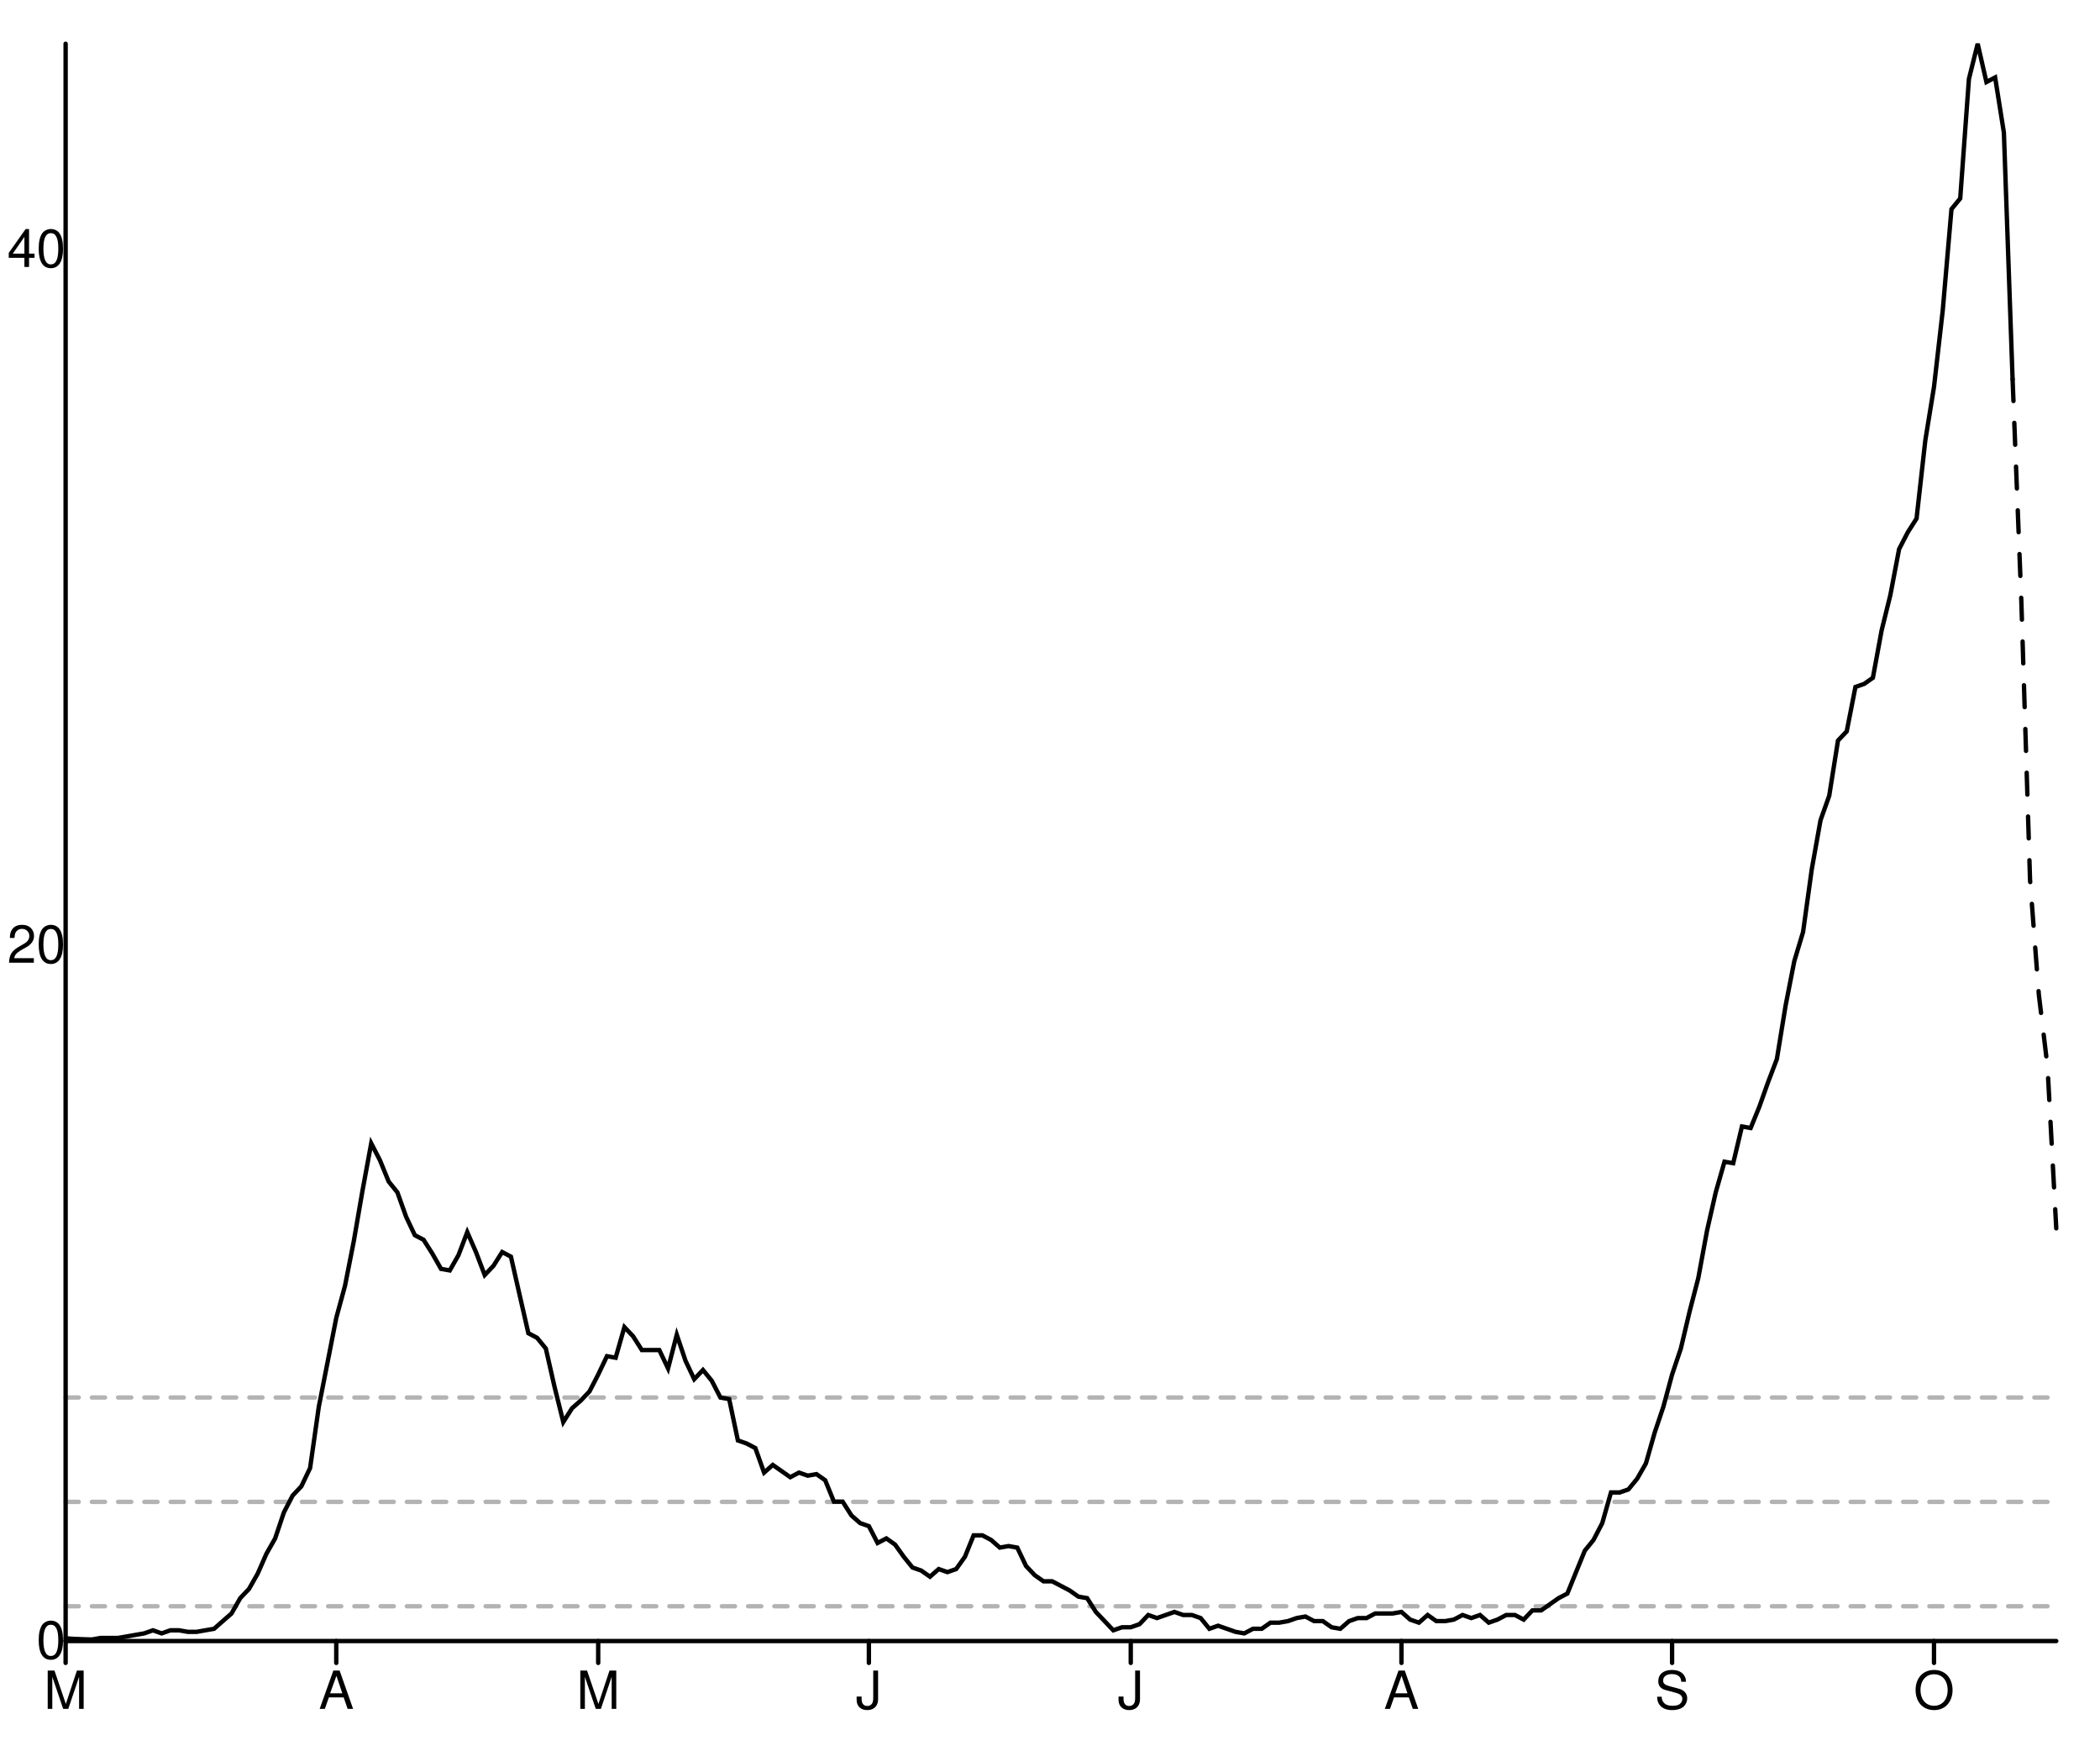
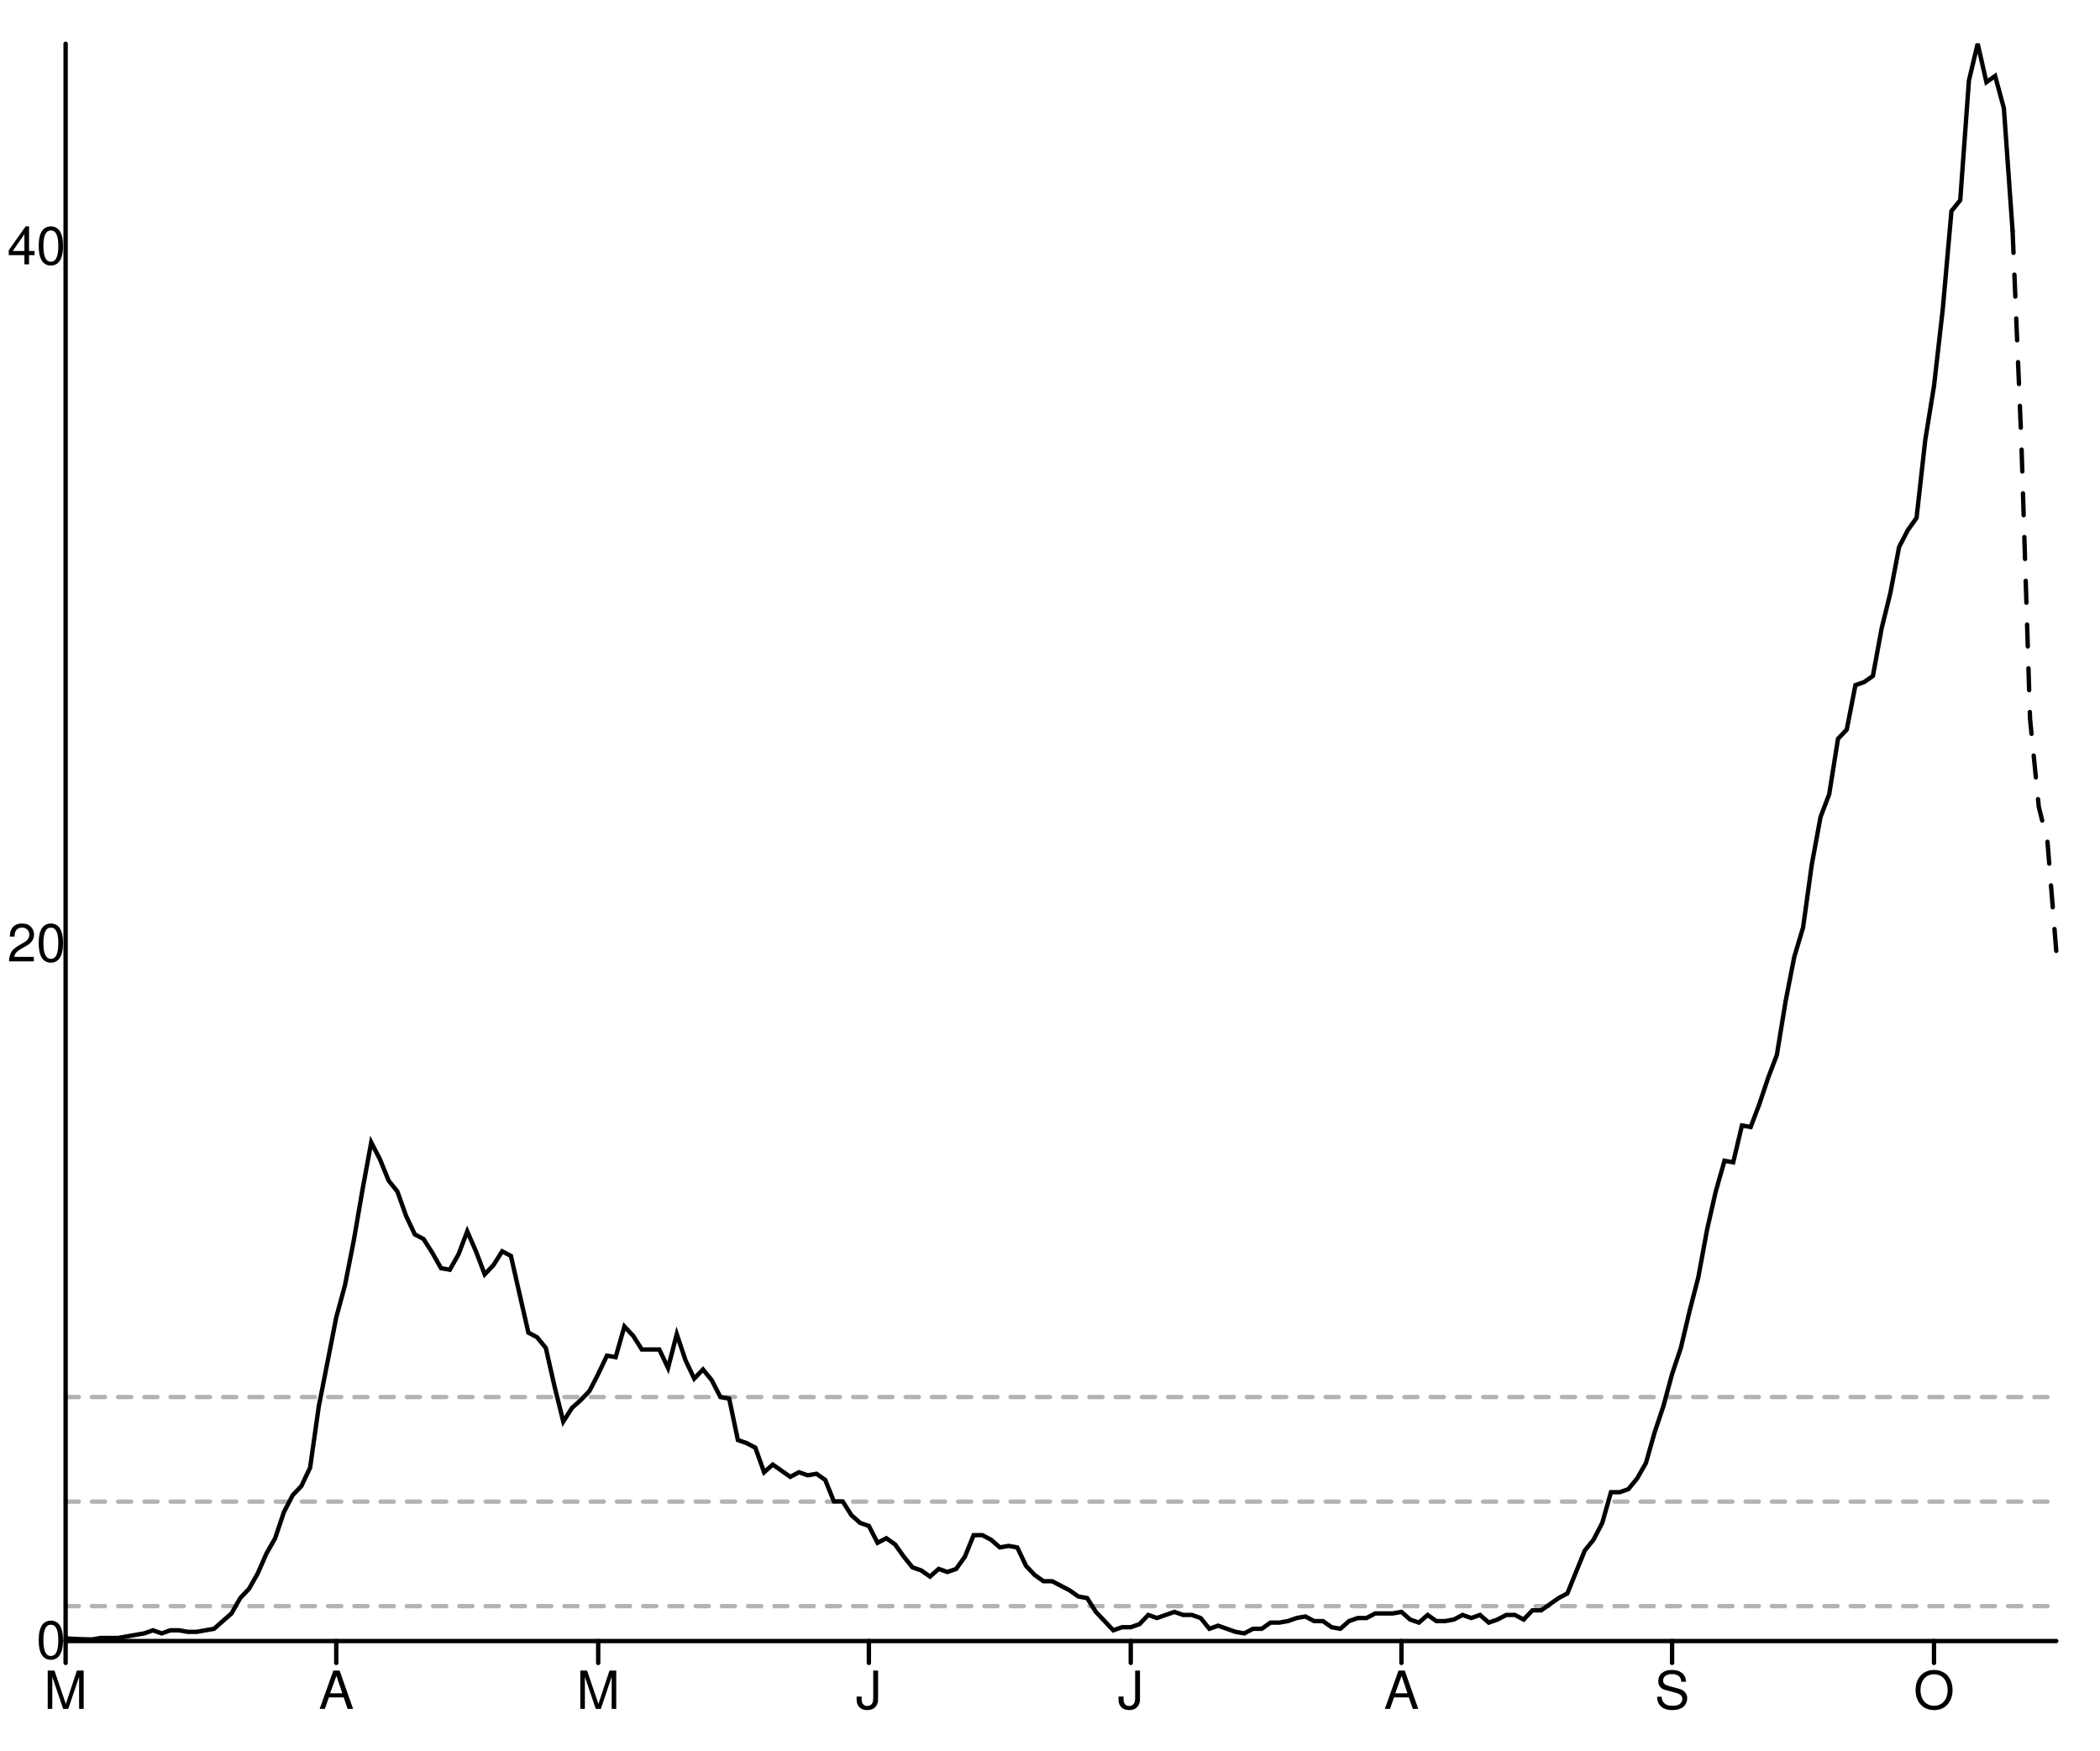
<svg xmlns="http://www.w3.org/2000/svg" width="480" height="400" viewBox="0 0 480 400" style="overflow:display" preserveAspectRatio="xMinYMin meet" overflow="visible">
  <defs>
    <style>
	.data-series path.line { fill-opacity: 0; stroke: black; }
	.data-series path.line.dotted { stroke-dasharray: 12 20 }
	.data-series circle { display: none; }
	.data-series:hover path.line, .data-series.on path.line { stroke-width: 1; }
	.data-series:hover circle, .data-series.on circle { display: inline; }
	.data-series circle:hover, .data-series circle.on { r: 1px!important; }
	.graph-grid { font-family: "Helvetica Neue",Helvetica,Arial,"Lucida Grande",sans-serif; }
	.graph-grid line { stroke: black; stroke-width: 1; stroke-linecap: round; }
	.graph-grid.graph-grid-x text { text-anchor: middle; dominant-baseline: hanging; transform: translateY(10px); }
	.graph-grid.graph-grid-y text { text-anchor: end; dominant-baseline: middle; transform: translateX(-10px); }
	</style>
  </defs>
  <g class="graph-grid graph-grid-y">
    <line x1="15.00" y1="375.00" x2="470.00" y2="375.00" data-left="15" />
    <text x="25" y="375" text-anchor="end">0</text>
-     <text x="25" y="216.001" text-anchor="end">20</text>
-     <text x="25" y="57.001" text-anchor="end">40</text>
+     <text x="25" y="215.695" text-anchor="end">20</text>
+     <text x="25" y="56.39" text-anchor="end">40</text>
    <text style="text-anchor:middle;dominant-baseline:hanging;font-weight:bold;transform: translateY(192.5px) rotate(-90deg);" />
  </g>
  <g class="graph-grid graph-grid-x">
    <line x1="15.00" y1="375.00" x2="15.00" y2="10.00" data-left="15" />
    <line class="tick" x1="15.00" y1="375.00" x2="15.00" y2="380.00" />
    <text x="15" y="375" text-anchor="middle">M</text>
    <line class="tick" x1="76.86" y1="375.00" x2="76.86" y2="380.00" />
    <text x="76.864" y="375" text-anchor="middle">A</text>
    <line class="tick" x1="136.73" y1="375.00" x2="136.73" y2="380.00" />
    <text x="136.732" y="375" text-anchor="middle">M</text>
    <line class="tick" x1="198.60" y1="375.00" x2="198.60" y2="380.00" />
    <text x="198.596" y="375" text-anchor="middle">J</text>
    <line class="tick" x1="258.46" y1="375.00" x2="258.46" y2="380.00" />
    <text x="258.465" y="375" text-anchor="middle">J</text>
    <line class="tick" x1="320.33" y1="375.00" x2="320.33" y2="380.00" />
    <text x="320.329" y="375" text-anchor="middle">A</text>
    <line class="tick" x1="382.19" y1="375.00" x2="382.19" y2="380.00" />
    <text x="382.193" y="375" text-anchor="middle">S</text>
    <line class="tick" x1="442.06" y1="375.00" x2="442.06" y2="380.00" />
    <text x="442.061" y="375" text-anchor="middle">O</text>
    <text style="text-anchor:middle;dominant-baseline:hanging;font-weight:bold;transform: translateY(192.5px) rotate(-90deg);" />
  </g>
  <g data-series="widespread" class="data-series">
-     <path d="M 15.00,319.35L 470.00,319.35" id="E08000015-level-0" class="line" stroke-width="1" stroke-linecap="round" stroke-dasharray="3,3" fill-opacity="0.3" opacity="0.3" />
+     <path d="M 15.00,319.24L 470.00,319.24" id="E08000015-level-0" class="line" stroke-width="1" stroke-linecap="round" stroke-dasharray="3,3" fill-opacity="0.3" opacity="0.3" />
  </g>
  <g data-series="substantial" class="data-series">
-     <path d="M 15.00,343.20L 470.00,343.20" id="E08000015-level-1" class="line" stroke-width="1" stroke-linecap="round" stroke-dasharray="3,3" fill-opacity="0.3" opacity="0.3" />
+     <path d="M 15.00,343.14L 470.00,343.14" id="E08000015-level-1" class="line" stroke-width="1" stroke-linecap="round" stroke-dasharray="3,3" fill-opacity="0.3" opacity="0.3" />
  </g>
  <g data-series="moderate" class="data-series">
-     <path d="M 15.00,367.05L 470.00,367.05" id="E08000015-level-2" class="line" stroke-width="1" stroke-linecap="round" stroke-dasharray="3,3" fill-opacity="0.3" opacity="0.3" />
+     <path d="M 15.00,367.03L 470.00,367.03" id="E08000015-level-2" class="line" stroke-width="1" stroke-linecap="round" stroke-dasharray="3,3" fill-opacity="0.3" opacity="0.3" />
  </g>
  <g data-series="new-cases" class="data-series">
-     <path d="M 15.00,374.39L 17.00,374.51L 18.99,374.59L 20.99,374.65L 22.98,374.30L 24.98,374.30L 26.97,374.30L 28.97,373.95L 30.96,373.60L 32.96,373.25L 34.96,372.55L 36.95,373.25L 38.95,372.55L 40.94,372.55L 42.94,372.90L 44.93,372.90L 46.93,372.55L 48.93,372.20L 50.92,370.45L 52.92,368.70L 54.91,365.20L 56.91,363.10L 58.90,359.60L 60.90,355.05L 62.89,351.55L 64.89,345.60L 66.89,341.75L 68.88,339.65L 70.88,335.46L 72.87,321.46L 74.87,311.31L 76.86,301.16L 78.86,293.81L 80.86,283.66L 82.85,272.11L 84.85,261.27L 86.84,265.12L 88.84,270.01L 90.83,272.46L 92.83,278.06L 94.82,282.26L 96.82,283.31L 98.82,286.46L 100.81,289.96L 102.81,290.31L 104.80,286.81L 106.80,281.56L 108.79,286.11L 110.79,291.36L 112.79,289.26L 114.78,286.11L 116.78,287.16L 118.77,295.91L 120.77,304.66L 122.76,305.71L 124.76,308.16L 126.75,316.91L 128.75,324.96L 130.75,321.81L 132.74,320.06L 134.74,317.96L 136.73,314.11L 138.73,309.91L 140.72,310.26L 142.72,303.26L 144.71,305.36L 146.71,308.51L 148.71,308.51L 150.70,308.51L 152.70,312.71L 154.69,305.01L 156.69,310.96L 158.68,315.16L 160.68,313.06L 162.68,315.51L 164.67,319.36L 166.67,319.71L 168.66,329.16L 170.66,329.86L 172.65,330.91L 174.65,336.51L 176.64,334.76L 178.64,336.16L 180.64,337.56L 182.63,336.51L 184.63,337.21L 186.62,336.86L 188.62,338.26L 190.61,343.15L 192.61,343.15L 194.61,346.30L 196.60,348.05L 198.60,348.75L 200.59,352.60L 202.59,351.55L 204.58,352.95L 206.58,355.75L 208.57,358.20L 210.57,358.90L 212.57,360.30L 214.56,358.55L 216.56,359.25L 218.55,358.55L 220.55,355.75L 222.54,350.85L 224.54,350.85L 226.54,351.90L 228.53,353.65L 230.53,353.30L 232.52,353.65L 234.52,357.85L 236.51,359.95L 238.51,361.35L 240.50,361.35L 242.50,362.40L 244.50,363.45L 246.49,364.85L 248.49,365.20L 250.48,368.35L 252.48,370.45L 254.47,372.55L 256.47,371.85L 258.46,371.85L 260.46,371.15L 262.46,369.05L 264.45,369.75L 266.45,369.05L 268.44,368.35L 270.44,369.05L 272.43,369.05L 274.43,369.75L 276.43,372.20L 278.42,371.50L 280.42,372.20L 282.41,372.90L 284.41,373.25L 286.40,372.20L 288.40,372.20L 290.39,370.80L 292.39,370.80L 294.39,370.45L 296.38,369.75L 298.38,369.40L 300.37,370.45L 302.37,370.45L 304.36,371.85L 306.36,372.20L 308.36,370.45L 310.35,369.75L 312.35,369.75L 314.34,368.70L 316.34,368.70L 318.33,368.70L 320.33,368.35L 322.32,370.10L 324.32,370.80L 326.32,369.05L 328.31,370.45L 330.31,370.45L 332.30,370.10L 334.30,369.05L 336.29,369.75L 338.29,369.05L 340.29,370.80L 342.28,370.10L 344.28,369.05L 346.27,369.05L 348.27,370.10L 350.26,368.00L 352.26,368.00L 354.25,366.60L 356.25,365.20L 358.25,364.15L 360.24,359.25L 362.24,354.35L 364.23,351.90L 366.23,348.05L 368.22,341.05L 370.22,341.05L 372.21,340.35L 374.21,337.91L 376.21,334.41L 378.20,327.41L 380.20,321.46L 382.19,314.11L 384.19,308.16L 386.18,299.76L 388.18,292.06L 390.18,281.21L 392.17,272.46L 394.17,265.47L 396.16,265.81L 398.16,257.42L 400.15,257.77L 402.15,252.87L 404.14,247.27L 406.14,242.02L 408.14,229.77L 410.13,219.62L 412.13,212.97L 414.12,198.62L 416.12,187.43L 418.11,181.83L 420.11,169.23L 422.11,167.13L 424.10,156.98L 426.10,156.28L 428.09,154.88L 430.09,144.03L 432.08,135.98L 434.08,125.48L 436.07,121.63L 438.07,118.49L 440.07,100.64L 442.06,88.39L 444.06,70.89L 446.05,47.79L 448.05,45.35L 450.04,18.05L 452.04,10.00L 454.04,18.75L 456.03,17.70L 458.03,30.30L 460.02,86.64" id="New cases" class="line" stroke-width="1" stroke-linecap="round" />
+     <path d="M 15.00,374.39L 17.00,374.51L 18.99,374.59L 20.99,374.65L 22.98,374.30L 24.98,374.30L 26.97,374.30L 28.97,373.95L 30.96,373.60L 32.96,373.25L 34.96,372.55L 36.95,373.25L 38.95,372.55L 40.94,372.55L 42.94,372.90L 44.93,372.90L 46.93,372.55L 48.93,372.20L 50.92,370.44L 52.92,368.69L 54.91,365.18L 56.91,363.08L 58.90,359.57L 60.90,355.01L 62.89,351.51L 64.89,345.55L 66.89,341.69L 68.88,339.59L 70.88,335.38L 72.87,321.35L 74.87,311.19L 76.86,301.02L 78.86,293.66L 80.86,283.49L 82.85,271.92L 84.85,261.05L 86.84,264.90L 88.84,269.81L 90.83,272.27L 92.83,277.88L 94.82,282.08L 96.82,283.14L 98.82,286.29L 100.81,289.80L 102.81,290.15L 104.80,286.64L 106.80,281.38L 108.79,285.94L 110.79,291.20L 112.79,289.10L 114.78,285.94L 116.78,286.99L 118.77,295.76L 120.77,304.52L 122.76,305.58L 124.76,308.03L 126.75,316.80L 128.75,324.86L 130.75,321.71L 132.74,319.95L 134.74,317.85L 136.73,313.99L 138.73,309.78L 140.72,310.13L 142.72,303.12L 144.71,305.23L 146.71,308.38L 148.71,308.38L 150.70,308.38L 152.70,312.59L 154.69,304.88L 156.69,310.84L 158.68,315.04L 160.68,312.94L 162.68,315.39L 164.67,319.25L 166.67,319.60L 168.66,329.07L 170.66,329.77L 172.65,330.82L 174.65,336.43L 176.64,334.68L 178.64,336.08L 180.64,337.48L 182.63,336.43L 184.63,337.13L 186.62,336.78L 188.62,338.18L 190.61,343.09L 192.61,343.09L 194.61,346.25L 196.60,348.00L 198.60,348.70L 200.59,352.56L 202.59,351.51L 204.58,352.91L 206.58,355.72L 208.57,358.17L 210.57,358.87L 212.57,360.27L 214.56,358.52L 216.56,359.22L 218.55,358.52L 220.55,355.72L 222.54,350.81L 224.54,350.81L 226.54,351.86L 228.53,353.61L 230.53,353.26L 232.52,353.61L 234.52,357.82L 236.51,359.92L 238.51,361.33L 240.50,361.33L 242.50,362.38L 244.50,363.43L 246.49,364.83L 248.49,365.18L 250.48,368.34L 252.48,370.44L 254.47,372.55L 256.47,371.84L 258.46,371.84L 260.46,371.14L 262.46,369.04L 264.45,369.74L 266.45,369.04L 268.44,368.34L 270.44,369.04L 272.43,369.04L 274.43,369.74L 276.43,372.20L 278.42,371.49L 280.42,372.20L 282.41,372.90L 284.41,373.25L 286.40,372.20L 288.40,372.20L 290.39,370.79L 292.39,370.79L 294.39,370.44L 296.38,369.74L 298.38,369.39L 300.37,370.44L 302.37,370.44L 304.36,371.84L 306.36,372.20L 308.36,370.44L 310.35,369.74L 312.35,369.74L 314.34,368.69L 316.34,368.69L 318.33,368.69L 320.33,368.34L 322.32,370.09L 324.32,370.79L 326.32,369.04L 328.31,370.44L 330.31,370.44L 332.30,370.09L 334.30,369.04L 336.29,369.74L 338.29,369.04L 340.29,370.79L 342.28,370.09L 344.28,369.04L 346.27,369.04L 348.27,370.09L 350.26,367.99L 352.26,367.99L 354.25,366.59L 356.25,365.18L 358.25,364.13L 360.24,359.22L 362.24,354.31L 364.23,351.86L 366.23,348.00L 368.22,340.99L 370.22,340.99L 372.21,340.29L 374.21,337.83L 376.21,334.33L 378.20,327.32L 380.20,321.35L 382.19,313.99L 384.19,308.03L 386.18,299.62L 388.18,291.90L 390.18,281.03L 392.17,272.27L 394.17,265.25L 396.16,265.61L 398.16,257.19L 400.15,257.54L 402.15,252.28L 404.14,246.32L 406.14,241.06L 408.14,228.79L 410.13,218.62L 412.13,211.96L 414.12,197.58L 416.12,186.71L 418.11,181.46L 420.11,168.83L 422.11,166.73L 424.10,156.56L 426.10,155.86L 428.09,154.46L 430.09,143.59L 432.08,135.52L 434.08,125.00L 436.07,121.15L 438.07,118.34L 440.07,100.46L 442.06,88.19L 444.06,70.66L 446.05,48.22L 448.05,45.76L 450.04,18.41L 452.04,10.00L 454.04,18.77L 456.03,17.36L 458.03,24.73L 460.02,52.78" id="New cases" class="line" stroke-width="1" stroke-linecap="round" />
  </g>
  <g data-series="recent-cases" class="data-series">
-     <path d="M 460.02,86.64L 462.02,137.38L 464.01,201.07L 466.01,227.20L 468.00,243.70L 470.00,280.69" id="Recent cases" class="line" stroke-width="1" stroke-linecap="round" stroke-dasharray="5,5" />
+     <path d="M 460.02,52.78L 462.02,100.81L 464.01,164.27L 466.01,184.38L 468.00,192.39L 470.00,217.31" id="Recent cases" class="line" stroke-width="1" stroke-linecap="round" stroke-dasharray="5,5" />
  </g>
</svg>
